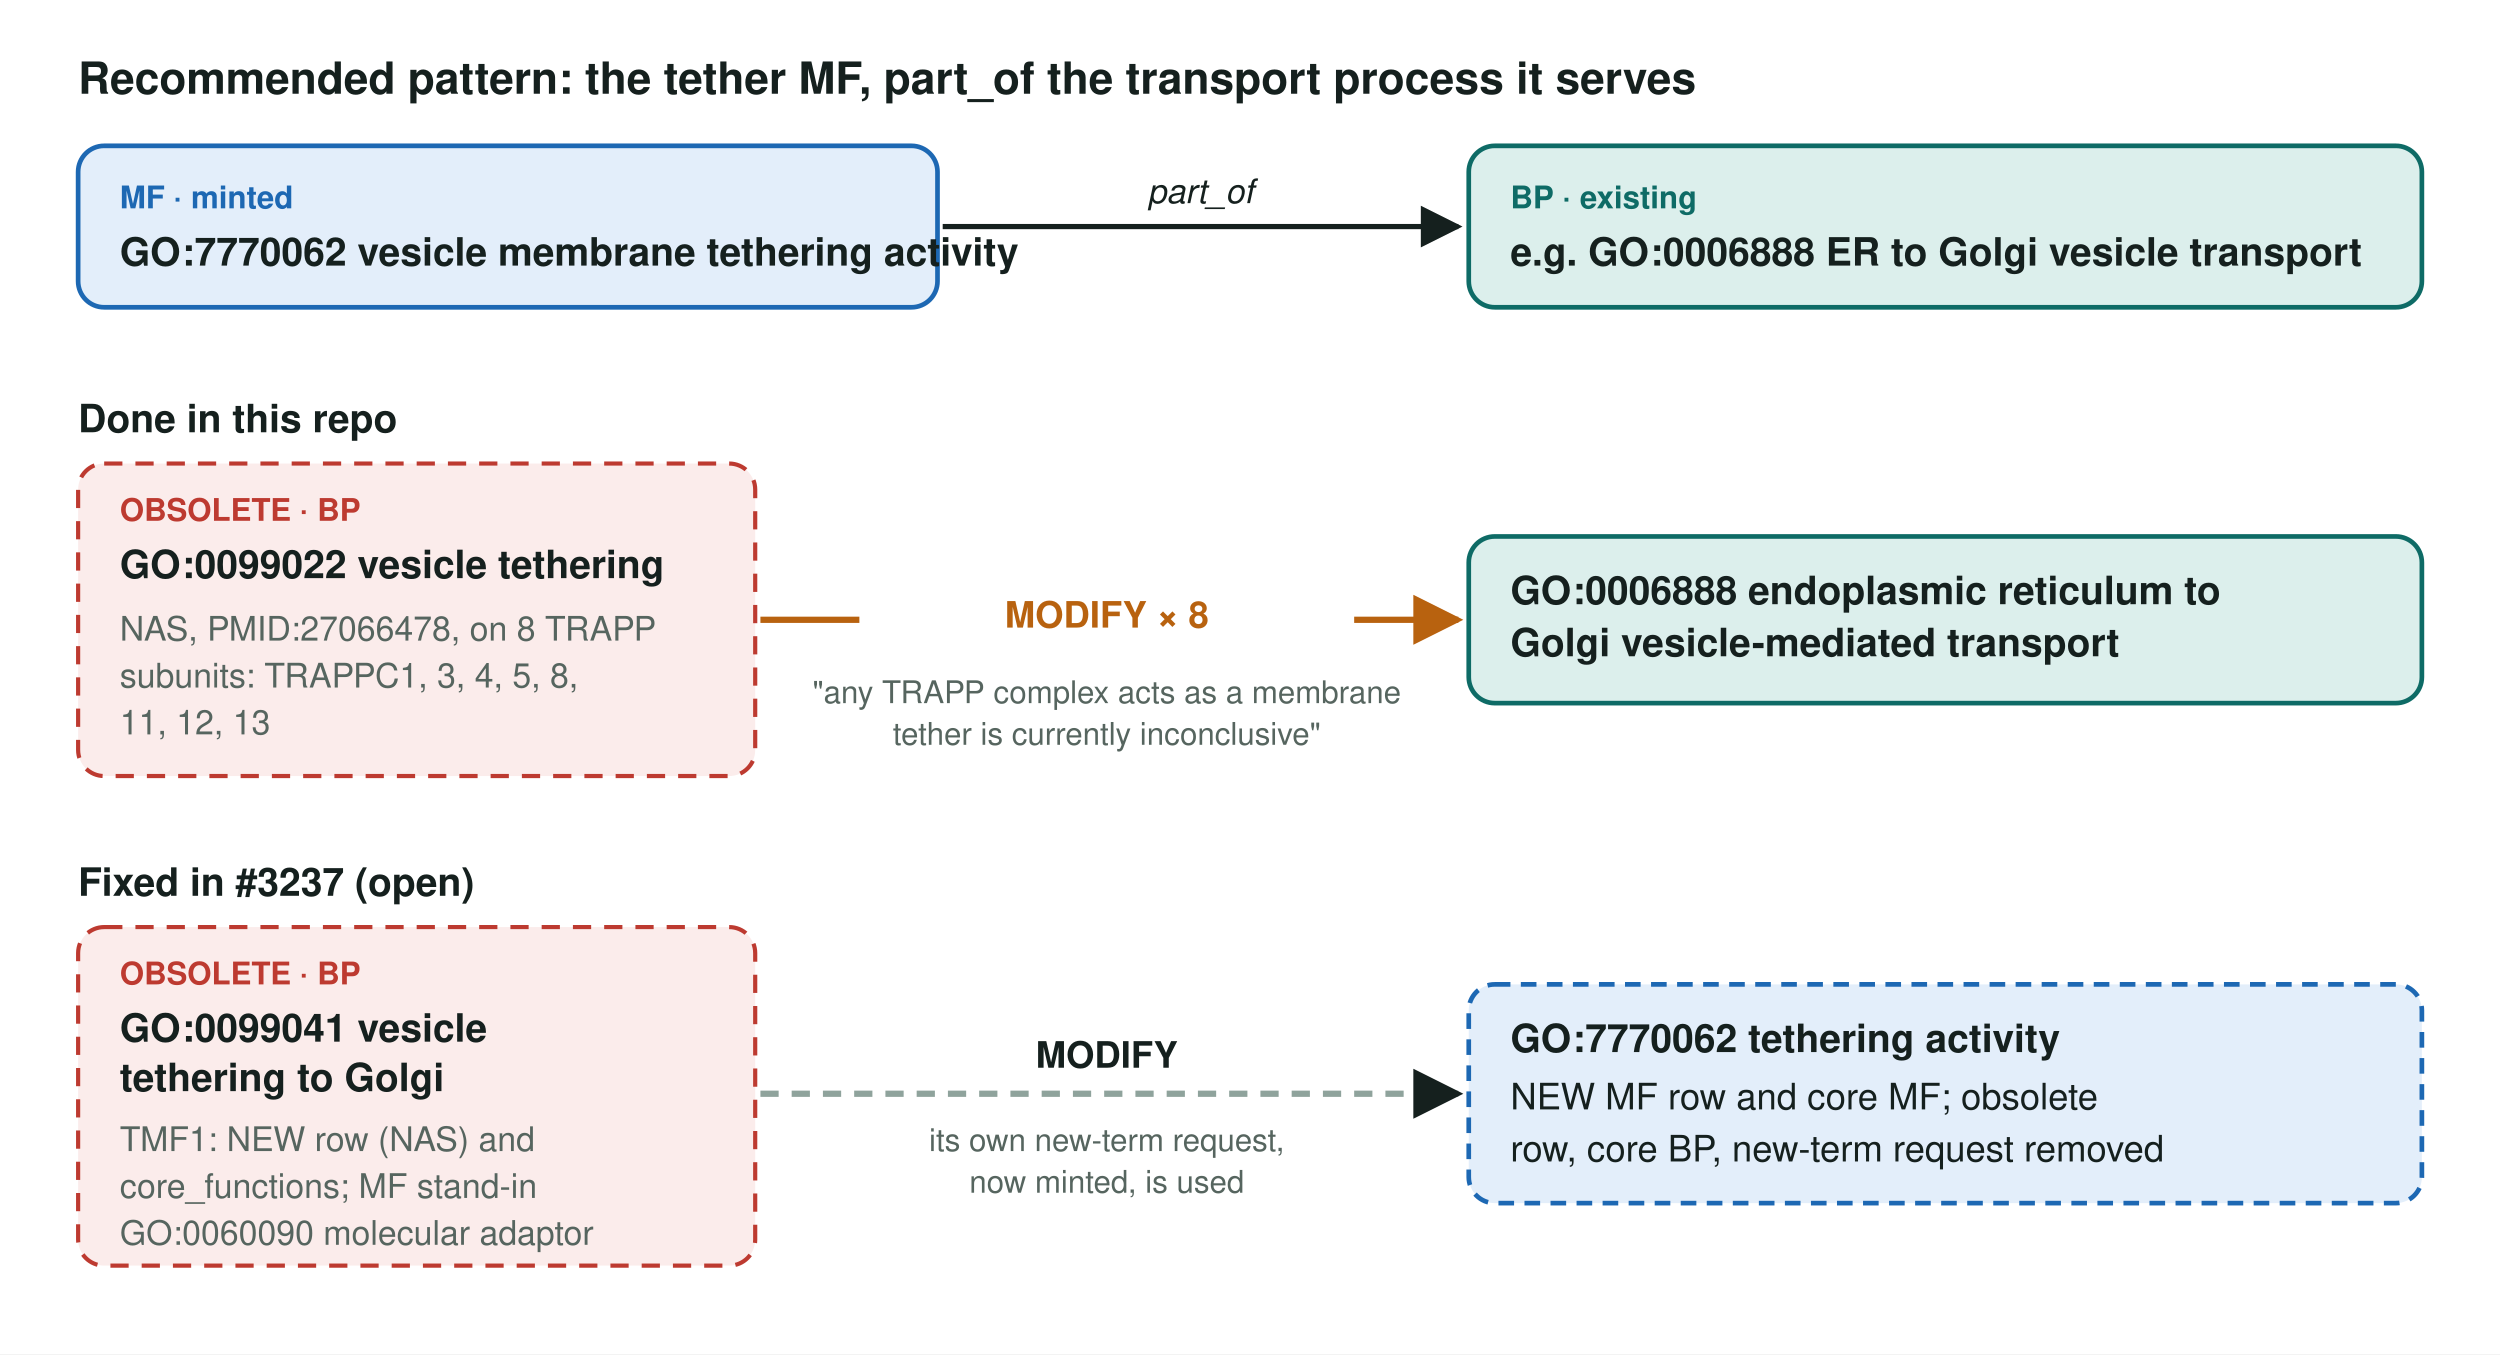
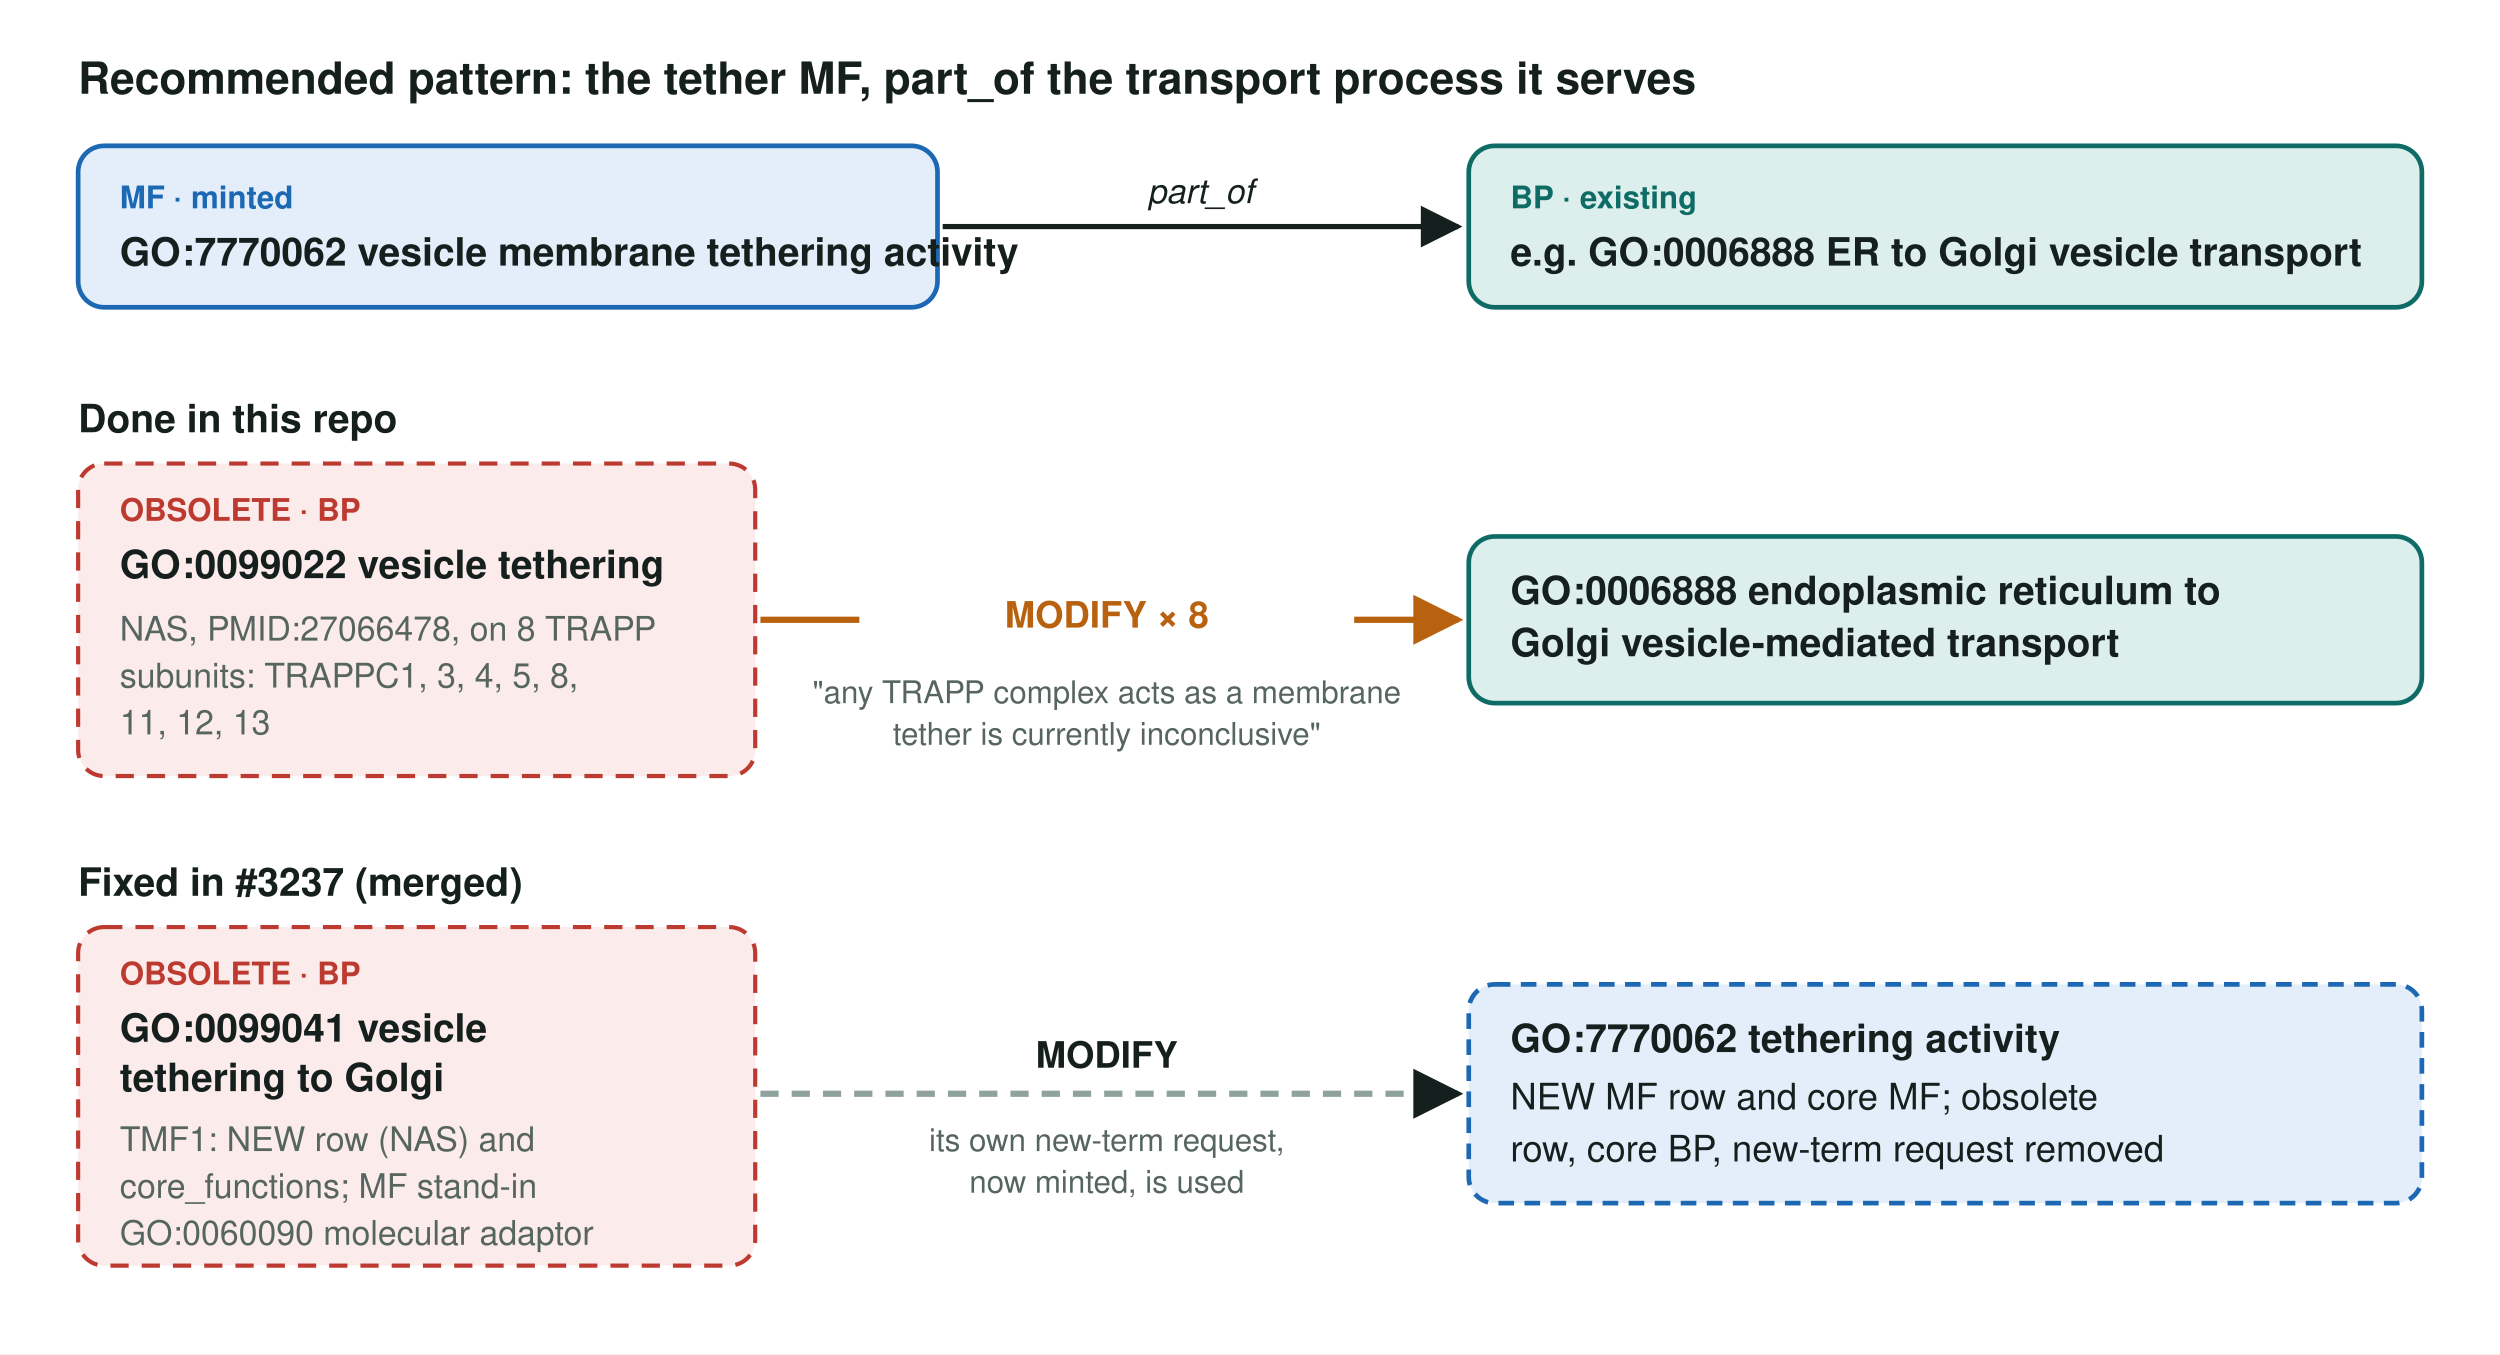
<svg xmlns="http://www.w3.org/2000/svg" viewBox="0 0 960 520" font-family="Helvetica, Arial, sans-serif">
  <defs>
    <marker id="a" viewBox="0 0 10 10" refX="9" refY="5" markerWidth="8" markerHeight="8" orient="auto">
      <path d="M0 0 L10 5 L0 10 z" fill="#15201e" />
    </marker>
    <marker id="m" viewBox="0 0 10 10" refX="9" refY="5" markerWidth="8" markerHeight="8" orient="auto">
      <path d="M0 0 L10 5 L0 10 z" fill="#b8620f" />
    </marker>
  </defs>
  <rect width="960" height="520" fill="#ffffff" />
  <text x="30" y="36" font-size="17" font-weight="600" fill="#15201e">Recommended pattern: the tether MF, part_of the transport process it serves</text>
  <rect x="30" y="56" width="330" height="62" rx="10" fill="#e3eefa" stroke="#1d68b3" stroke-width="1.8" />
  <text x="46" y="80" font-size="12" font-weight="600" fill="#1d68b3">MF · minted</text>
  <text x="46" y="102" font-size="15" font-weight="600" fill="#15201e">GO:7770062 vesicle membrane tethering activity</text>
  <path d="M362 87 L560 87" stroke="#15201e" stroke-width="2" marker-end="url(#a)" />
  <text x="461" y="78" text-anchor="middle" font-size="13" fill="#15201e" font-style="italic">part_of</text>
  <rect x="564" y="56" width="366" height="62" rx="10" fill="#dcefec" stroke="#0e6b66" stroke-width="1.8" />
  <text x="580" y="80" font-size="12" font-weight="600" fill="#0e6b66">BP · existing</text>
  <text x="580" y="102" font-size="15" font-weight="600" fill="#15201e">e.g. GO:0006888 ER to Golgi vesicle transport</text>
  <text x="30" y="166" font-size="15" font-weight="600" fill="#15201e">Done in this repo</text>
  <rect x="30" y="178" width="260" height="120" rx="10" fill="#fbeceb" stroke="#bd3a30" stroke-width="1.6" stroke-dasharray="7 5" />
  <text x="46" y="200" font-size="12" font-weight="600" fill="#bd3a30">OBSOLETE · BP</text>
  <text x="46" y="222" font-size="15" font-weight="600" fill="#15201e">GO:0099022 vesicle tethering</text>
  <text x="46" y="246" font-size="13" fill="#56655f">NAS, PMID:27066478, on 8 TRAPP</text>
  <text x="46" y="264" font-size="13" fill="#56655f">subunits: TRAPPC1, 3, 4, 5, 8,</text>
  <text x="46" y="282" font-size="13" fill="#56655f">11, 12, 13</text>
  <path d="M292 238 L560 238" stroke="#b8620f" stroke-width="2.4" marker-end="url(#m)" />
  <rect x="330" y="220" width="190" height="30" rx="6" fill="#ffffff" />
  <text x="425" y="241" text-anchor="middle" font-size="14" font-weight="600" fill="#b8620f">MODIFY × 8</text>
  <text x="425" y="270" text-anchor="middle" font-size="12" fill="#56655f">"any TRAPP complex acts as a membrane</text>
  <text x="425" y="286" text-anchor="middle" font-size="12" fill="#56655f">tether is currently inconclusive"</text>
  <rect x="564" y="206" width="366" height="64" rx="10" fill="#dcefec" stroke="#0e6b66" stroke-width="1.8" />
  <text x="580" y="232" font-size="15" font-weight="600" fill="#15201e">GO:0006888 endoplasmic reticulum to</text>
  <text x="580" y="252" font-size="15" font-weight="600" fill="#15201e">Golgi vesicle-mediated transport</text>
-   <text x="30" y="344" font-size="15" font-weight="600" fill="#15201e">Fixed in #3237 (open)</text>
+   <text x="30" y="344" font-size="15" font-weight="600" fill="#15201e">Fixed in #3237 (merged)</text>
  <rect x="30" y="356" width="260" height="130" rx="10" fill="#fbeceb" stroke="#bd3a30" stroke-width="1.6" stroke-dasharray="7 5" />
  <text x="46" y="378" font-size="12" font-weight="600" fill="#bd3a30">OBSOLETE · BP</text>
  <text x="46" y="400" font-size="15" font-weight="600" fill="#15201e">GO:0099041 vesicle</text>
  <text x="46" y="419" font-size="15" font-weight="600" fill="#15201e">tethering to Golgi</text>
  <text x="46" y="442" font-size="13" fill="#56655f">TMF1: NEW row (NAS) and</text>
  <text x="46" y="460" font-size="13" fill="#56655f">core_functions; MF stand-in</text>
  <text x="46" y="478" font-size="13" fill="#56655f">GO:0060090 molecular adaptor</text>
  <path d="M292 420 L560 420" stroke="#8fa39c" stroke-width="2.4" stroke-dasharray="7 5" marker-end="url(#a)" />
  <text x="425" y="410" text-anchor="middle" font-size="14" font-weight="600" fill="#15201e">MODIFY</text>
  <text x="425" y="442" text-anchor="middle" font-size="12" fill="#56655f">its own new-term request,</text>
  <text x="425" y="458" text-anchor="middle" font-size="12" fill="#56655f">now minted, is used</text>
  <rect x="564" y="378" width="366" height="84" rx="10" fill="#e3eefa" stroke="#1d68b3" stroke-width="1.8" stroke-dasharray="6 4" />
  <text x="580" y="404" font-size="15" font-weight="600" fill="#15201e">GO:7770062 tethering activity</text>
  <text x="580" y="426" font-size="14" fill="#15201e">NEW MF row and core MF; obsolete</text>
  <text x="580" y="446" font-size="14" fill="#15201e">row, core BP, new-term request removed</text>
</svg>
